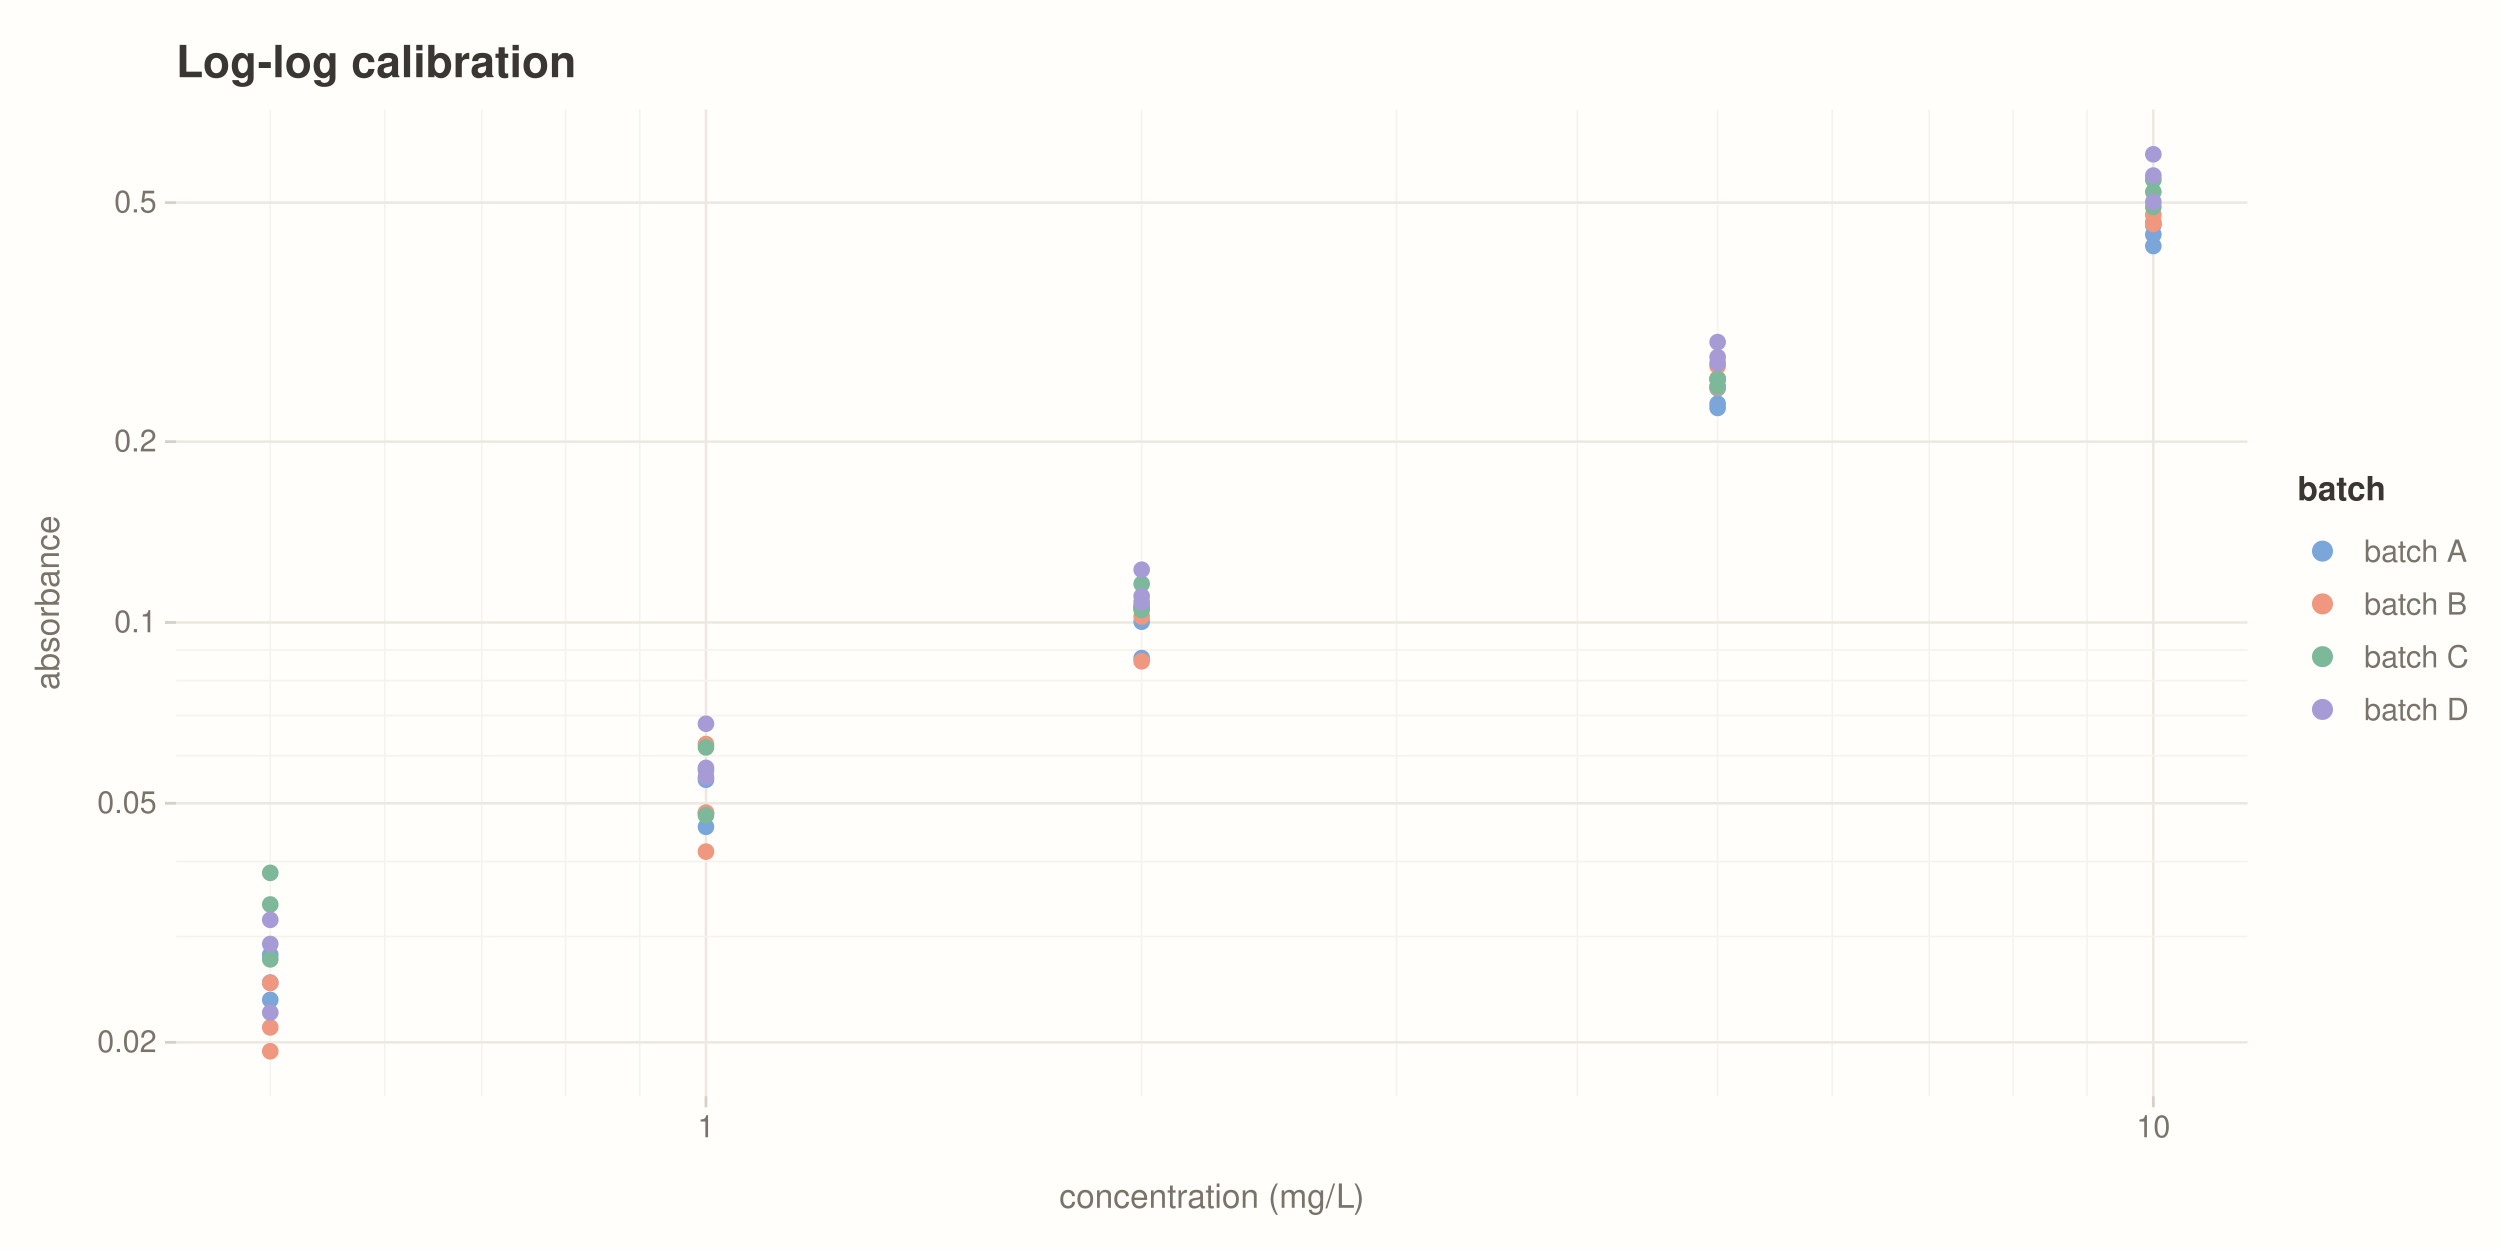
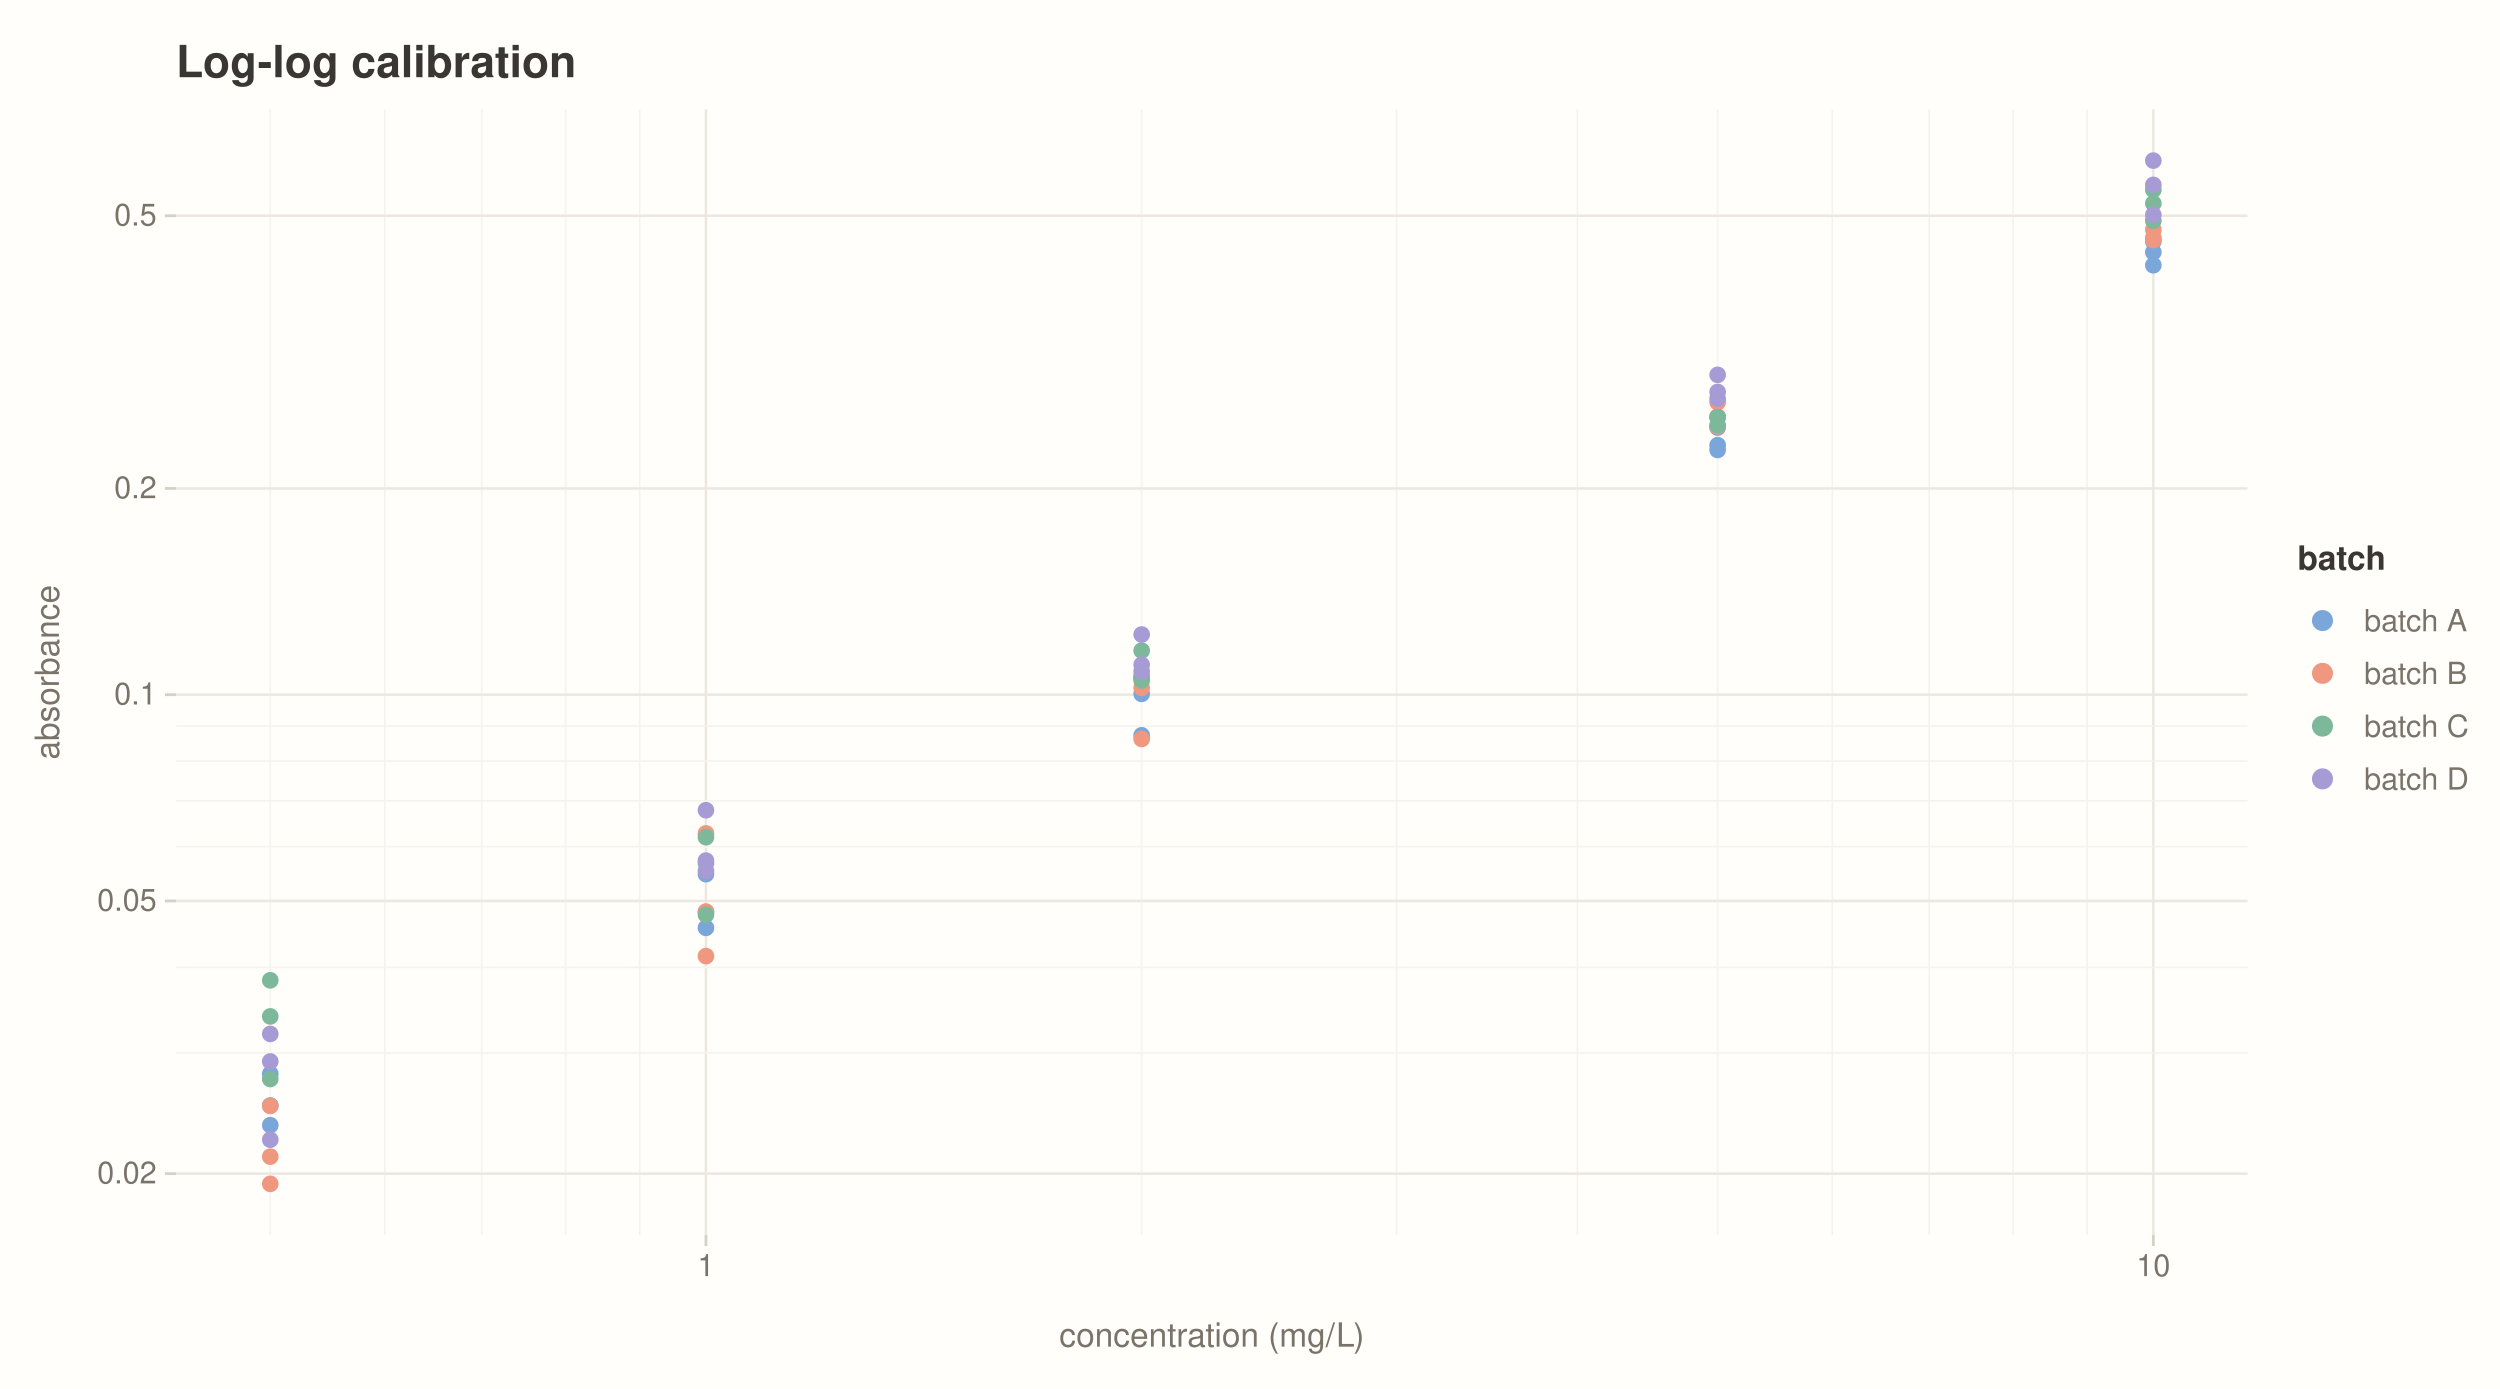
- <svg xmlns="http://www.w3.org/2000/svg" width="900" height="450" viewBox="0 0 900 450" font-family="Helvetica, Arial, 'Liberation Sans', sans-serif" font-size="12" style="color:#3A3631">
-   <rect width="900" height="450" fill="#FFFEFB" />
+ <svg xmlns="http://www.w3.org/2000/svg" width="900" height="500" viewBox="0 0 900 500" font-family="Helvetica, Arial, 'Liberation Sans', sans-serif" font-size="12" style="color:#3A3631">
+   <rect width="900" height="500" fill="#FFFEFB" />
  <text x="63.4" y="27.8" font-size="16" font-weight="bold" fill="#3A3631" text-anchor="start">Log-log calibration</text>
-   <text x="436.247" y="434.8" text-anchor="middle" font-size="12" fill="#7A736A">concentration (mg/L)</text>
-   <text transform="translate(21.2,217) rotate(-90)" text-anchor="middle" font-size="12" fill="#7A736A">absorbance</text>
+   <text x="436.247" y="484.8" text-anchor="middle" font-size="12" fill="#7A736A">concentration (mg/L)</text>
+   <text transform="translate(21.2,242) rotate(-90)" text-anchor="middle" font-size="12" fill="#7A736A">absorbance</text>
  <g class="pt-panels">
    <g class="pt-panel" data-panel="0" transform="translate(31.4,39.4)" fill="currentColor" text-anchor="middle">
      <g aria-label="x-grid" aria-hidden="true" stroke="#F6F3EE" stroke-width="0.6">
-         <line x1="65.895" x2="65.895" y1="0" y2="355.2" />
-         <line x1="107.153" x2="107.153" y1="0" y2="355.2" />
-         <line x1="142.035" x2="142.035" y1="0" y2="355.2" />
-         <line x1="172.252" x2="172.252" y1="0" y2="355.2" />
-         <line x1="198.905" x2="198.905" y1="0" y2="355.2" />
-         <line x1="379.599" x2="379.599" y1="0" y2="355.2" />
-         <line x1="471.352" x2="471.352" y1="0" y2="355.2" />
-         <line x1="536.452" x2="536.452" y1="0" y2="355.2" />
-         <line x1="586.947" x2="586.947" y1="0" y2="355.2" />
-         <line x1="628.204" x2="628.204" y1="0" y2="355.2" />
-         <line x1="663.087" x2="663.087" y1="0" y2="355.2" />
-         <line x1="693.304" x2="693.304" y1="0" y2="355.2" />
-         <line x1="719.957" x2="719.957" y1="0" y2="355.2" />
+         <line x1="65.895" x2="65.895" y1="0" y2="405.2" />
+         <line x1="107.153" x2="107.153" y1="0" y2="405.2" />
+         <line x1="142.035" x2="142.035" y1="0" y2="405.2" />
+         <line x1="172.252" x2="172.252" y1="0" y2="405.2" />
+         <line x1="198.905" x2="198.905" y1="0" y2="405.2" />
+         <line x1="379.599" x2="379.599" y1="0" y2="405.2" />
+         <line x1="471.352" x2="471.352" y1="0" y2="405.2" />
+         <line x1="536.452" x2="536.452" y1="0" y2="405.2" />
+         <line x1="586.947" x2="586.947" y1="0" y2="405.2" />
+         <line x1="628.204" x2="628.204" y1="0" y2="405.2" />
+         <line x1="663.087" x2="663.087" y1="0" y2="405.2" />
+         <line x1="693.304" x2="693.304" y1="0" y2="405.2" />
+         <line x1="719.957" x2="719.957" y1="0" y2="405.2" />
      </g>
      <g aria-label="x-grid" aria-hidden="true" stroke="#ECE8E1" stroke-width="0.9">
-         <line x1="222.747" x2="222.747" y1="0" y2="355.2" />
-         <line x1="743.799" x2="743.799" y1="0" y2="355.2" />
+         <line x1="222.747" x2="222.747" y1="0" y2="405.2" />
+         <line x1="743.799" x2="743.799" y1="0" y2="405.2" />
      </g>
      <g aria-label="y-grid" aria-hidden="true" stroke="#F6F3EE" stroke-width="0.6">
-         <line x1="32" x2="777.694" y1="335.835" y2="335.835" />
-         <line x1="32" x2="777.694" y1="297.758" y2="297.758" />
-         <line x1="32" x2="777.694" y1="270.741" y2="270.741" />
-         <line x1="32" x2="777.694" y1="249.786" y2="249.786" />
-         <line x1="32" x2="777.694" y1="232.664" y2="232.664" />
-         <line x1="32" x2="777.694" y1="218.187" y2="218.187" />
-         <line x1="32" x2="777.694" y1="205.647" y2="205.647" />
-         <line x1="32" x2="777.694" y1="194.586" y2="194.586" />
+         <line x1="32" x2="777.694" y1="383.109" y2="383.109" />
+         <line x1="32" x2="777.694" y1="339.672" y2="339.672" />
+         <line x1="32" x2="777.694" y1="308.852" y2="308.852" />
+         <line x1="32" x2="777.694" y1="284.947" y2="284.947" />
+         <line x1="32" x2="777.694" y1="265.415" y2="265.415" />
+         <line x1="32" x2="777.694" y1="248.901" y2="248.901" />
+         <line x1="32" x2="777.694" y1="234.596" y2="234.596" />
+         <line x1="32" x2="777.694" y1="221.978" y2="221.978" />
      </g>
      <g aria-label="y-grid" aria-hidden="true" stroke="#ECE8E1" stroke-width="0.9">
-         <line x1="32" x2="777.694" y1="335.835" y2="335.835" />
-         <line x1="32" x2="777.694" y1="249.786" y2="249.786" />
-         <line x1="32" x2="777.694" y1="184.692" y2="184.692" />
-         <line x1="32" x2="777.694" y1="119.598" y2="119.598" />
-         <line x1="32" x2="777.694" y1="33.549" y2="33.549" />
+         <line x1="32" x2="777.694" y1="383.109" y2="383.109" />
+         <line x1="32" x2="777.694" y1="284.947" y2="284.947" />
+         <line x1="32" x2="777.694" y1="210.69" y2="210.69" />
+         <line x1="32" x2="777.694" y1="136.433" y2="136.433" />
+         <line x1="32" x2="777.694" y1="38.271" y2="38.271" />
      </g>
      <clipPath id="plot-clip-118">
-         <rect x="32" y="0" width="745.694" height="355.2" />
+         <rect x="32" y="0" width="745.694" height="405.2" />
      </clipPath>
      <g aria-label="dot" clip-path="url(#plot-clip-118)">
        <g>
-           <circle cx="65.895" cy="314.329" r="3" fill="#7AA6DA" />
-           <circle cx="222.747" cy="241.326" r="3" fill="#7AA6DA" />
-           <circle cx="379.599" cy="184.429" r="3" fill="#7AA6DA" />
-           <circle cx="586.947" cy="100.39" r="3" fill="#7AA6DA" />
-           <circle cx="743.799" cy="49.167" r="3" fill="#7AA6DA" />
-           <circle cx="65.895" cy="304.327" r="3" fill="#7AA6DA" />
-           <circle cx="222.747" cy="258.27" r="3" fill="#7AA6DA" />
-           <circle cx="379.599" cy="178.954" r="3" fill="#7AA6DA" />
-           <circle cx="586.947" cy="105.952" r="3" fill="#7AA6DA" />
-           <circle cx="743.799" cy="41.671" r="3" fill="#7AA6DA" />
-           <circle cx="65.895" cy="320.551" r="3" fill="#7AA6DA" />
-           <circle cx="222.747" cy="253.248" r="3" fill="#7AA6DA" />
-           <circle cx="379.599" cy="197.509" r="3" fill="#7AA6DA" />
-           <circle cx="586.947" cy="107.458" r="3" fill="#7AA6DA" />
-           <circle cx="743.799" cy="45.055" r="3" fill="#7AA6DA" />
-           <circle cx="65.895" cy="339.055" r="3" fill="#EF977F" />
-           <circle cx="222.747" cy="267.187" r="3" fill="#EF977F" />
-           <circle cx="379.599" cy="182.529" r="3" fill="#EF977F" />
-           <circle cx="586.947" cy="100.031" r="3" fill="#EF977F" />
-           <circle cx="743.799" cy="41.202" r="3" fill="#EF977F" />
-           <circle cx="65.895" cy="330.47" r="3" fill="#EF977F" />
-           <circle cx="222.747" cy="228.464" r="3" fill="#EF977F" />
-           <circle cx="379.599" cy="198.665" r="3" fill="#EF977F" />
-           <circle cx="586.947" cy="92.408" r="3" fill="#EF977F" />
-           <circle cx="743.799" cy="40.507" r="3" fill="#EF977F" />
-           <circle cx="65.895" cy="314.449" r="3" fill="#EF977F" />
-           <circle cx="222.747" cy="253.169" r="3" fill="#EF977F" />
-           <circle cx="379.599" cy="179.061" r="3" fill="#EF977F" />
-           <circle cx="586.947" cy="96.919" r="3" fill="#EF977F" />
-           <circle cx="743.799" cy="37.944" r="3" fill="#EF977F" />
-           <circle cx="65.895" cy="274.827" r="3" fill="#7DB89A" />
-           <circle cx="222.747" cy="229.666" r="3" fill="#7DB89A" />
-           <circle cx="379.599" cy="179.371" r="3" fill="#7DB89A" />
-           <circle cx="586.947" cy="97.126" r="3" fill="#7DB89A" />
-           <circle cx="743.799" cy="29.66" r="3" fill="#7DB89A" />
-           <circle cx="65.895" cy="286.219" r="3" fill="#7DB89A" />
-           <circle cx="222.747" cy="254.131" r="3" fill="#7DB89A" />
-           <circle cx="379.599" cy="180.217" r="3" fill="#7DB89A" />
-           <circle cx="586.947" cy="99.674" r="3" fill="#7DB89A" />
-           <circle cx="743.799" cy="25.371" r="3" fill="#7DB89A" />
-           <circle cx="65.895" cy="305.97" r="3" fill="#7DB89A" />
-           <circle cx="222.747" cy="237.856" r="3" fill="#7DB89A" />
-           <circle cx="379.599" cy="170.786" r="3" fill="#7DB89A" />
-           <circle cx="586.947" cy="97.13" r="3" fill="#7DB89A" />
-           <circle cx="743.799" cy="35.111" r="3" fill="#7DB89A" />
-           <circle cx="65.895" cy="291.75" r="3" fill="#A79BD6" />
-           <circle cx="222.747" cy="240.331" r="3" fill="#A79BD6" />
-           <circle cx="379.599" cy="165.703" r="3" fill="#A79BD6" />
-           <circle cx="586.947" cy="89.157" r="3" fill="#A79BD6" />
-           <circle cx="743.799" cy="33.277" r="3" fill="#A79BD6" />
-           <circle cx="65.895" cy="300.434" r="3" fill="#A79BD6" />
-           <circle cx="222.747" cy="221.148" r="3" fill="#A79BD6" />
-           <circle cx="379.599" cy="175.239" r="3" fill="#A79BD6" />
-           <circle cx="586.947" cy="91.28" r="3" fill="#A79BD6" />
-           <circle cx="743.799" cy="23.804" r="3" fill="#A79BD6" />
-           <circle cx="65.895" cy="325.121" r="3" fill="#A79BD6" />
-           <circle cx="222.747" cy="237.044" r="3" fill="#A79BD6" />
-           <circle cx="379.599" cy="177.369" r="3" fill="#A79BD6" />
-           <circle cx="586.947" cy="83.754" r="3" fill="#A79BD6" />
-           <circle cx="743.799" cy="16.145" r="3" fill="#A79BD6" />
+           <circle cx="65.895" cy="358.576" r="3" fill="#7AA6DA" />
+           <circle cx="222.747" cy="275.297" r="3" fill="#7AA6DA" />
+           <circle cx="379.599" cy="210.391" r="3" fill="#7AA6DA" />
+           <circle cx="586.947" cy="114.522" r="3" fill="#7AA6DA" />
+           <circle cx="743.799" cy="56.088" r="3" fill="#7AA6DA" />
+           <circle cx="65.895" cy="347.166" r="3" fill="#7AA6DA" />
+           <circle cx="222.747" cy="294.625" r="3" fill="#7AA6DA" />
+           <circle cx="379.599" cy="204.145" r="3" fill="#7AA6DA" />
+           <circle cx="586.947" cy="120.866" r="3" fill="#7AA6DA" />
+           <circle cx="743.799" cy="47.537" r="3" fill="#7AA6DA" />
+           <circle cx="65.895" cy="365.673" r="3" fill="#7AA6DA" />
+           <circle cx="222.747" cy="288.897" r="3" fill="#7AA6DA" />
+           <circle cx="379.599" cy="225.312" r="3" fill="#7AA6DA" />
+           <circle cx="586.947" cy="122.584" r="3" fill="#7AA6DA" />
+           <circle cx="743.799" cy="51.398" r="3" fill="#7AA6DA" />
+           <circle cx="65.895" cy="386.782" r="3" fill="#EF977F" />
+           <circle cx="222.747" cy="304.798" r="3" fill="#EF977F" />
+           <circle cx="379.599" cy="208.223" r="3" fill="#EF977F" />
+           <circle cx="586.947" cy="114.112" r="3" fill="#EF977F" />
+           <circle cx="743.799" cy="47.001" r="3" fill="#EF977F" />
+           <circle cx="65.895" cy="376.988" r="3" fill="#EF977F" />
+           <circle cx="222.747" cy="260.624" r="3" fill="#EF977F" />
+           <circle cx="379.599" cy="226.63" r="3" fill="#EF977F" />
+           <circle cx="586.947" cy="105.416" r="3" fill="#EF977F" />
+           <circle cx="743.799" cy="46.209" r="3" fill="#EF977F" />
+           <circle cx="65.895" cy="358.712" r="3" fill="#EF977F" />
+           <circle cx="222.747" cy="288.806" r="3" fill="#EF977F" />
+           <circle cx="379.599" cy="204.266" r="3" fill="#EF977F" />
+           <circle cx="586.947" cy="110.562" r="3" fill="#EF977F" />
+           <circle cx="743.799" cy="43.285" r="3" fill="#EF977F" />
+           <circle cx="65.895" cy="313.513" r="3" fill="#7DB89A" />
+           <circle cx="222.747" cy="261.996" r="3" fill="#7DB89A" />
+           <circle cx="379.599" cy="204.62" r="3" fill="#7DB89A" />
+           <circle cx="586.947" cy="110.798" r="3" fill="#7DB89A" />
+           <circle cx="743.799" cy="33.835" r="3" fill="#7DB89A" />
+           <circle cx="65.895" cy="326.509" r="3" fill="#7DB89A" />
+           <circle cx="222.747" cy="289.904" r="3" fill="#7DB89A" />
+           <circle cx="379.599" cy="205.586" r="3" fill="#7DB89A" />
+           <circle cx="586.947" cy="113.704" r="3" fill="#7DB89A" />
+           <circle cx="743.799" cy="28.943" r="3" fill="#7DB89A" />
+           <circle cx="65.895" cy="349.04" r="3" fill="#7DB89A" />
+           <circle cx="222.747" cy="271.338" r="3" fill="#7DB89A" />
+           <circle cx="379.599" cy="194.827" r="3" fill="#7DB89A" />
+           <circle cx="586.947" cy="110.802" r="3" fill="#7DB89A" />
+           <circle cx="743.799" cy="40.054" r="3" fill="#7DB89A" />
+           <circle cx="65.895" cy="332.818" r="3" fill="#A79BD6" />
+           <circle cx="222.747" cy="274.162" r="3" fill="#A79BD6" />
+           <circle cx="379.599" cy="189.028" r="3" fill="#A79BD6" />
+           <circle cx="586.947" cy="101.708" r="3" fill="#A79BD6" />
+           <circle cx="743.799" cy="37.961" r="3" fill="#A79BD6" />
+           <circle cx="65.895" cy="342.725" r="3" fill="#A79BD6" />
+           <circle cx="222.747" cy="252.278" r="3" fill="#A79BD6" />
+           <circle cx="379.599" cy="199.907" r="3" fill="#A79BD6" />
+           <circle cx="586.947" cy="104.129" r="3" fill="#A79BD6" />
+           <circle cx="743.799" cy="27.155" r="3" fill="#A79BD6" />
+           <circle cx="65.895" cy="370.887" r="3" fill="#A79BD6" />
+           <circle cx="222.747" cy="270.411" r="3" fill="#A79BD6" />
+           <circle cx="379.599" cy="202.336" r="3" fill="#A79BD6" />
+           <circle cx="586.947" cy="95.544" r="3" fill="#A79BD6" />
+           <circle cx="743.799" cy="18.418" r="3" fill="#A79BD6" />
        </g>
      </g>
      <g aria-label="x-axis tick" aria-hidden="true" fill="none" stroke="#D6D0C6">
-         <path transform="translate(222.7473,355.2)" d="M0,0L0,4" />
-         <path transform="translate(743.7988,355.2)" d="M0,0L0,4" />
+         <path transform="translate(222.7473,405.2)" d="M0,0L0,4" />
+         <path transform="translate(743.7988,405.2)" d="M0,0L0,4" />
      </g>
      <g aria-label="x-axis tick label" fill="#7A736A" font-size="11" font-variant="tabular-nums" transform="translate(0,7)">
-         <text y="0.71em" transform="translate(222.7473,355.2)">1</text>
-         <text y="0.71em" transform="translate(743.7988,355.2)">10</text>
+         <text y="0.71em" transform="translate(222.7473,405.2)">1</text>
+         <text y="0.71em" transform="translate(743.7988,405.2)">10</text>
      </g>
      <g aria-label="y-axis tick" aria-hidden="true" fill="none" stroke="#D6D0C6">
-         <path transform="translate(32,335.8352)" d="M0,0L-4,0" />
-         <path transform="translate(32,249.7858)" d="M0,0L-4,0" />
-         <path transform="translate(32,184.6919)" d="M0,0L-4,0" />
-         <path transform="translate(32,119.5981)" d="M0,0L-4,0" />
-         <path transform="translate(32,33.54869)" d="M0,0L-4,0" />
+         <path transform="translate(32,383.1093)" d="M0,0L-4,0" />
+         <path transform="translate(32,284.9471)" d="M0,0L-4,0" />
+         <path transform="translate(32,210.6902)" d="M0,0L-4,0" />
+         <path transform="translate(32,136.4334)" d="M0,0L-4,0" />
+         <path transform="translate(32,38.2712)" d="M0,0L-4,0" />
      </g>
      <g aria-label="y-axis tick label" fill="#7A736A" text-anchor="end" font-size="11" font-variant="tabular-nums" transform="translate(-7,0)">
-         <text y="0.32em" transform="translate(32,335.8352)">0.02</text>
-         <text y="0.32em" transform="translate(32,249.7858)">0.05</text>
-         <text y="0.32em" transform="translate(32,184.6919)">0.1</text>
-         <text y="0.32em" transform="translate(32,119.5981)">0.2</text>
-         <text y="0.32em" transform="translate(32,33.54869)">0.5</text>
+         <text y="0.32em" transform="translate(32,383.1093)">0.02</text>
+         <text y="0.32em" transform="translate(32,284.9471)">0.05</text>
+         <text y="0.32em" transform="translate(32,210.6902)">0.1</text>
+         <text y="0.32em" transform="translate(32,136.4334)">0.2</text>
+         <text y="0.32em" transform="translate(32,38.2712)">0.5</text>
      </g>
    </g>
  </g>
-   <g class="pt-legend" font-size="11" transform="translate(827.094,169.1)">
+   <g class="pt-legend" font-size="11" transform="translate(827.094,194.1)">
    <text y="11" font-weight="bold" font-size="12" fill="#3A3631">batch</text>
    <g class="pt-key" data-index="0" transform="translate(0,19.8)" opacity="1">
      <rect width="61.301" height="19" fill="transparent" />
      <circle cx="9" cy="9.5" r="3.795" fill="#7AA6DA" />
      <text x="24" y="9.5" dy="0.35em" fill="#7A736A">batch A</text>
    </g>
    <g class="pt-key" data-index="1" transform="translate(0,38.8)" opacity="1">
      <rect width="61.301" height="19" fill="transparent" />
      <circle cx="9" cy="9.5" r="3.795" fill="#EF977F" />
      <text x="24" y="9.5" dy="0.35em" fill="#7A736A">batch B</text>
    </g>
    <g class="pt-key" data-index="2" transform="translate(0,57.8)" opacity="1">
      <rect width="61.906" height="19" fill="transparent" />
      <circle cx="9" cy="9.5" r="3.795" fill="#7DB89A" />
      <text x="24" y="9.5" dy="0.35em" fill="#7A736A">batch C</text>
    </g>
    <g class="pt-key" data-index="3" transform="translate(0,76.8)" opacity="1">
      <rect width="61.906" height="19" fill="transparent" />
      <circle cx="9" cy="9.5" r="3.795" fill="#A79BD6" />
      <text x="24" y="9.5" dy="0.35em" fill="#7A736A">batch D</text>
    </g>
  </g>
</svg>
